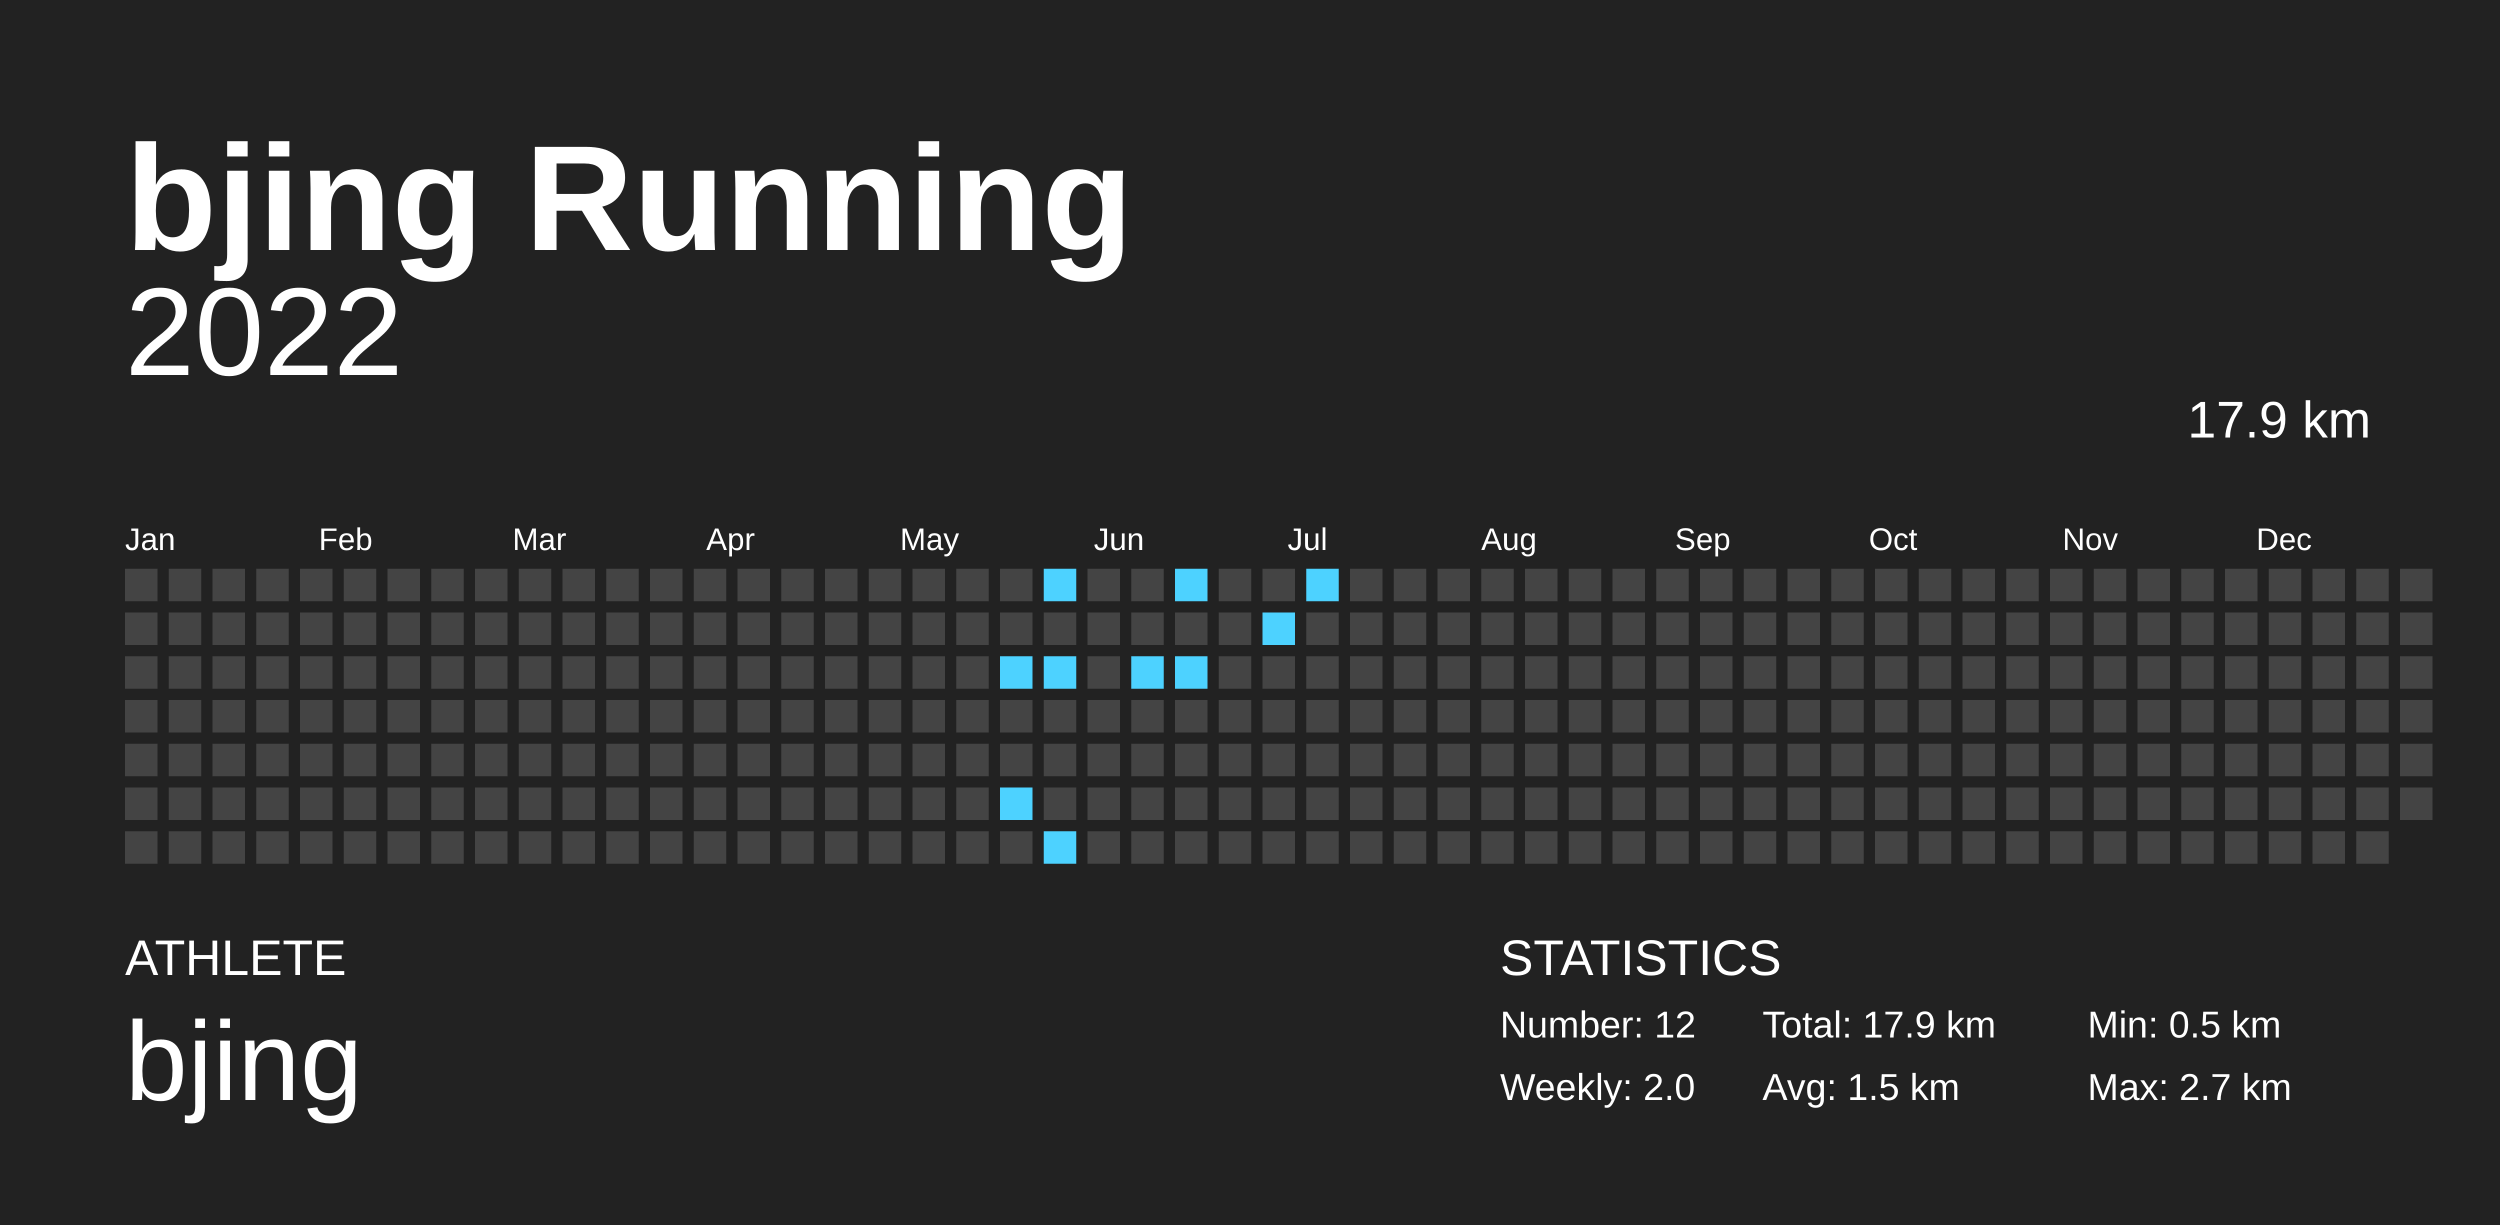
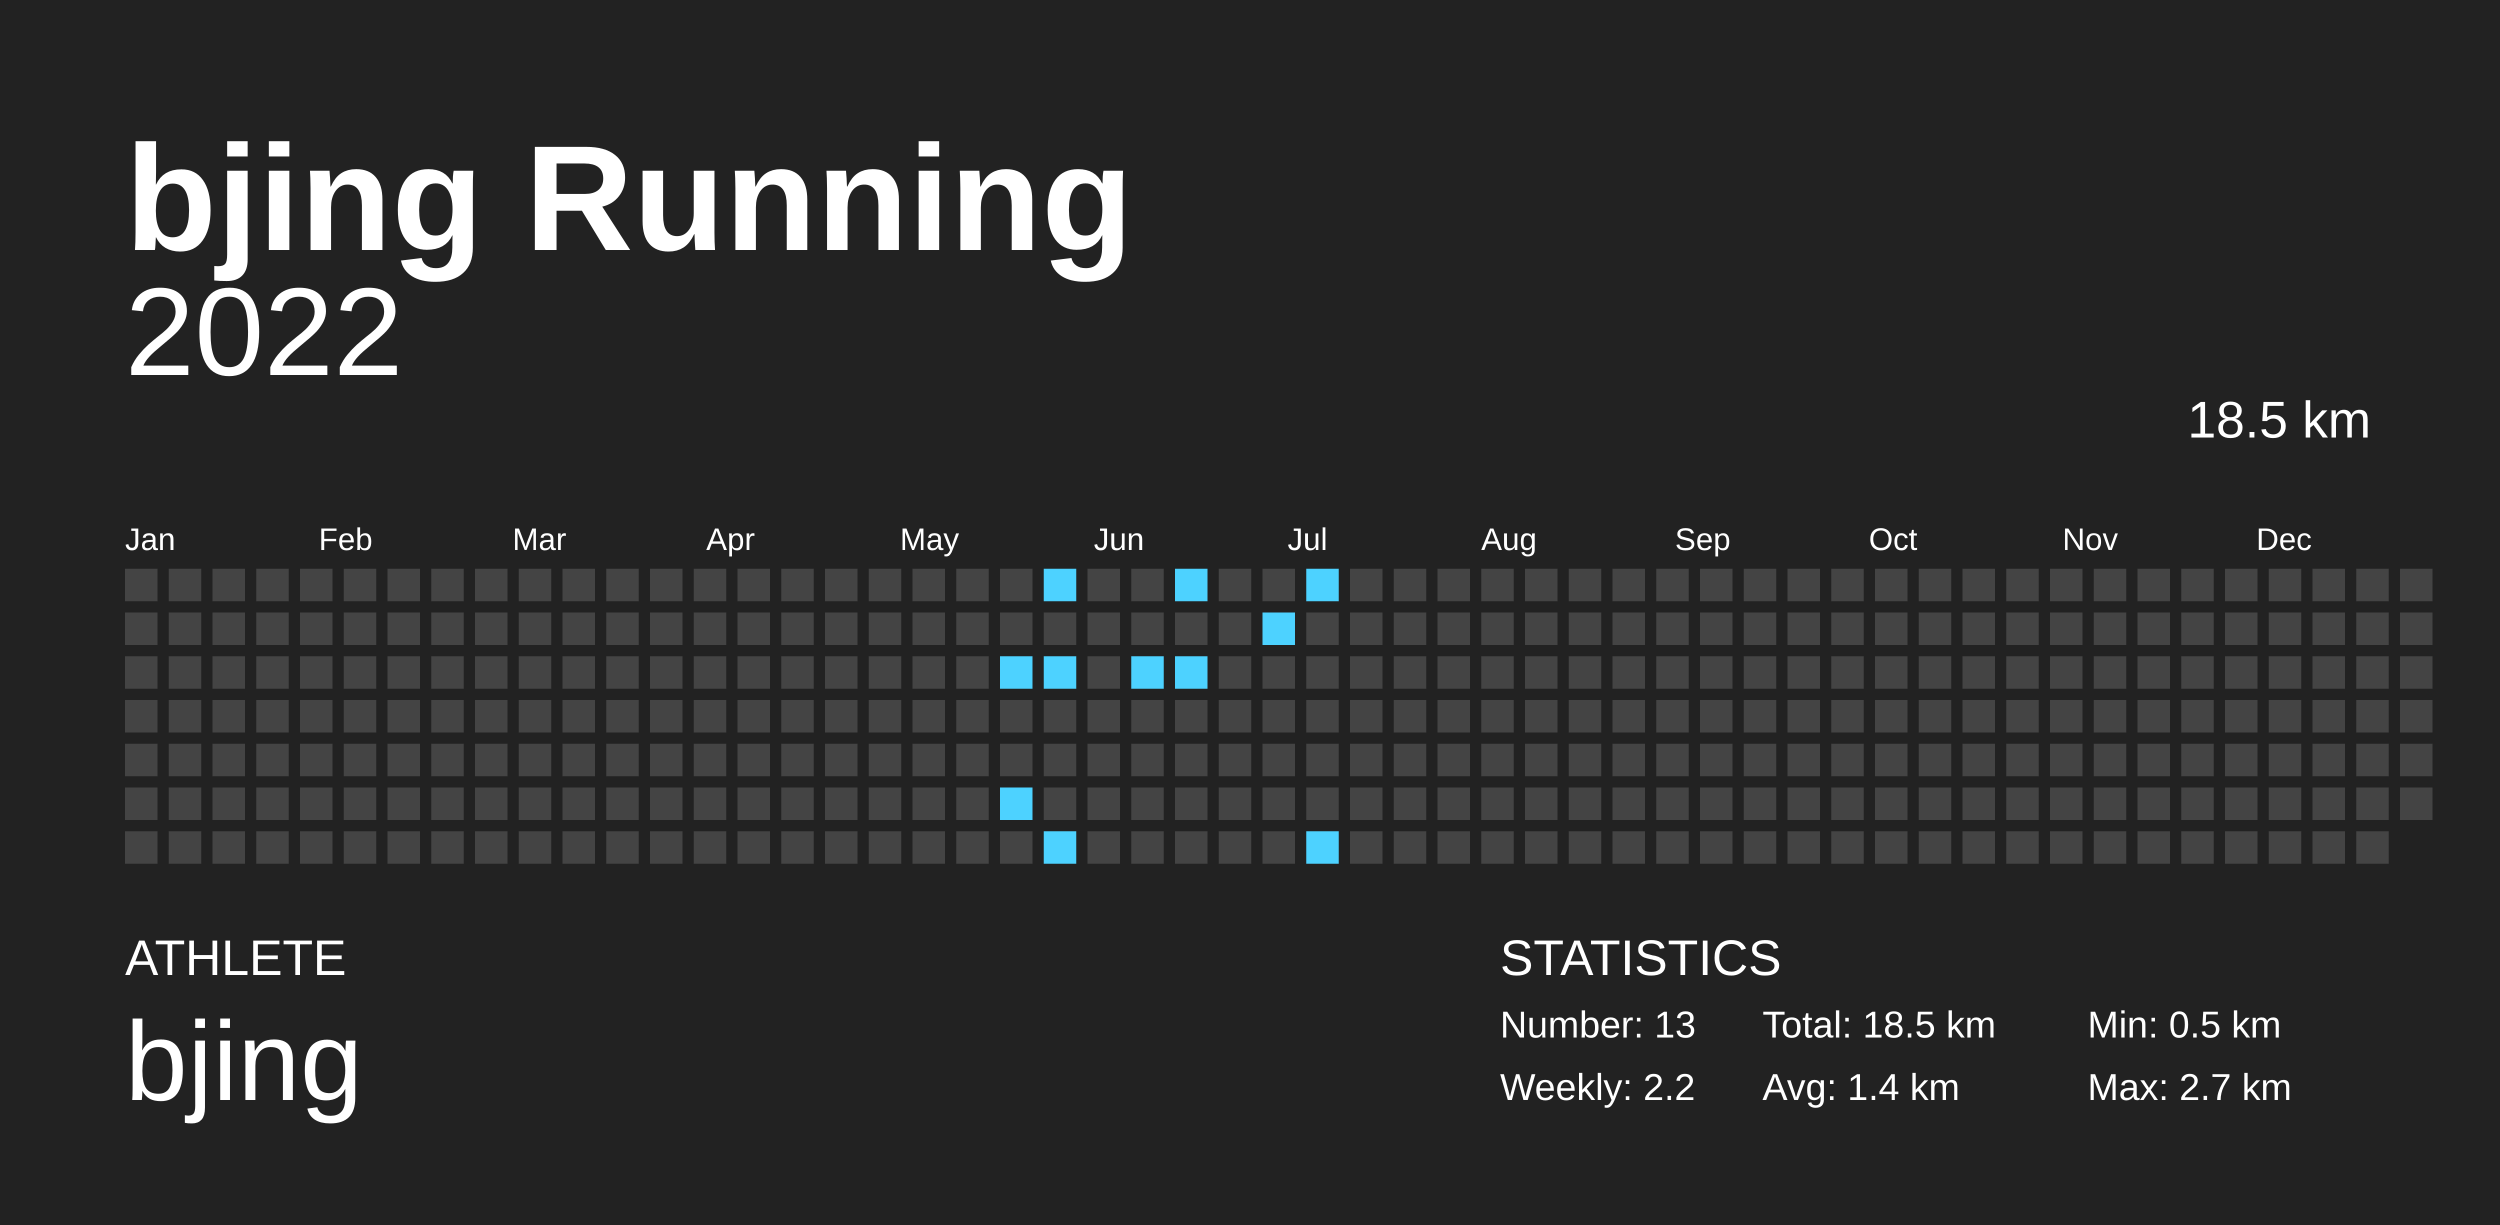
<svg xmlns="http://www.w3.org/2000/svg" baseProfile="full" height="98mm" version="1.1" viewBox="0,0,200,98" width="200mm">
  <defs />
  <rect fill="#222222" height="98" width="200" x="0" y="0" />
  <text fill="#FFFFFF" style="font-size:12px; font-family:Arial; font-weight:bold;" x="10" y="20">bjing Running</text>
  <text fill="#FFFFFF" style="font-size:4px; font-family:Arial" x="10" y="78">ATHLETE</text>
  <text fill="#FFFFFF" style="font-size:9px; font-family:Arial" x="10" y="88">bjing</text>
  <text fill="#FFFFFF" style="font-size:4px; font-family:Arial" x="120" y="78">STATISTICS</text>
-   <text fill="#FFFFFF" style="font-size:3px; font-family:Arial" x="120" y="83">Number: 12</text>
-   <text fill="#FFFFFF" style="font-size:3px; font-family:Arial" x="120" y="88">Weekly: 2.0</text>
-   <text fill="#FFFFFF" style="font-size:3px; font-family:Arial" x="141" y="83">Total: 17.9 km</text>
-   <text fill="#FFFFFF" style="font-size:3px; font-family:Arial" x="141" y="88">Avg: 1.5 km</text>
+   <text fill="#FFFFFF" style="font-size:3px; font-family:Arial" x="120" y="83">Number: 13</text>
+   <text fill="#FFFFFF" style="font-size:3px; font-family:Arial" x="120" y="88">Weekly: 2.2</text>
+   <text fill="#FFFFFF" style="font-size:3px; font-family:Arial" x="141" y="83">Total: 18.5 km</text>
+   <text fill="#FFFFFF" style="font-size:3px; font-family:Arial" x="141" y="88">Avg: 1.4 km</text>
  <text fill="#FFFFFF" style="font-size:3px; font-family:Arial" x="167" y="83">Min: 0.5 km</text>
  <text fill="#FFFFFF" style="font-size:3px; font-family:Arial" x="167" y="88">Max: 2.7 km</text>
  <text alignment-baseline="hanging" fill="#FFFFFF" style="font-size:10.0px; font-family:Arial;" x="10" y="30">2022</text>
-   <text alignment-baseline="hanging" fill="#FFFFFF" style="font-size:4.125px; font-family:Arial;" x="175" y="35">17.9 km</text>
+   <text alignment-baseline="hanging" fill="#FFFFFF" style="font-size:4.125px; font-family:Arial;" x="175" y="35">18.5 km</text>
  <text fill="#FFFFFF" style="font-size:2.5px; font-family:Arial" x="10.0" y="44">Jan</text>
  <text fill="#FFFFFF" style="font-size:2.5px; font-family:Arial" x="25.5" y="44">Feb</text>
  <text fill="#FFFFFF" style="font-size:2.5px; font-family:Arial" x="41.0" y="44">Mar</text>
  <text fill="#FFFFFF" style="font-size:2.5px; font-family:Arial" x="56.5" y="44">Apr</text>
  <text fill="#FFFFFF" style="font-size:2.5px; font-family:Arial" x="72.0" y="44">May</text>
  <text fill="#FFFFFF" style="font-size:2.5px; font-family:Arial" x="87.5" y="44">Jun</text>
  <text fill="#FFFFFF" style="font-size:2.5px; font-family:Arial" x="103.0" y="44">Jul</text>
  <text fill="#FFFFFF" style="font-size:2.5px; font-family:Arial" x="118.5" y="44">Aug</text>
  <text fill="#FFFFFF" style="font-size:2.5px; font-family:Arial" x="134.0" y="44">Sep</text>
  <text fill="#FFFFFF" style="font-size:2.5px; font-family:Arial" x="149.5" y="44">Oct</text>
  <text fill="#FFFFFF" style="font-size:2.5px; font-family:Arial" x="165.0" y="44">Nov</text>
  <text fill="#FFFFFF" style="font-size:2.5px; font-family:Arial" x="180.5" y="44">Dec</text>
  <rect fill="#444444" height="2.6" width="2.6" x="10.0" y="45.5" />
  <rect fill="#444444" height="2.6" width="2.6" x="10.0" y="49.0" />
  <rect fill="#444444" height="2.6" width="2.6" x="10.0" y="52.5" />
  <rect fill="#444444" height="2.6" width="2.6" x="10.0" y="56.0" />
  <rect fill="#444444" height="2.6" width="2.6" x="10.0" y="59.5" />
  <rect fill="#444444" height="2.6" width="2.6" x="10.0" y="63.0" />
  <rect fill="#444444" height="2.6" width="2.6" x="10.0" y="66.5" />
  <rect fill="#444444" height="2.6" width="2.6" x="13.5" y="45.5" />
  <rect fill="#444444" height="2.6" width="2.6" x="13.5" y="49.0" />
  <rect fill="#444444" height="2.6" width="2.6" x="13.5" y="52.5" />
  <rect fill="#444444" height="2.6" width="2.6" x="13.5" y="56.0" />
  <rect fill="#444444" height="2.6" width="2.6" x="13.5" y="59.5" />
  <rect fill="#444444" height="2.6" width="2.6" x="13.5" y="63.0" />
  <rect fill="#444444" height="2.6" width="2.6" x="13.5" y="66.5" />
  <rect fill="#444444" height="2.6" width="2.6" x="17.0" y="45.5" />
  <rect fill="#444444" height="2.6" width="2.6" x="17.0" y="49.0" />
  <rect fill="#444444" height="2.6" width="2.6" x="17.0" y="52.5" />
  <rect fill="#444444" height="2.6" width="2.6" x="17.0" y="56.0" />
  <rect fill="#444444" height="2.6" width="2.6" x="17.0" y="59.5" />
  <rect fill="#444444" height="2.6" width="2.6" x="17.0" y="63.0" />
  <rect fill="#444444" height="2.6" width="2.6" x="17.0" y="66.5" />
  <rect fill="#444444" height="2.6" width="2.6" x="20.5" y="45.5" />
  <rect fill="#444444" height="2.6" width="2.6" x="20.5" y="49.0" />
  <rect fill="#444444" height="2.6" width="2.6" x="20.5" y="52.5" />
  <rect fill="#444444" height="2.6" width="2.6" x="20.5" y="56.0" />
  <rect fill="#444444" height="2.6" width="2.6" x="20.5" y="59.5" />
  <rect fill="#444444" height="2.6" width="2.6" x="20.5" y="63.0" />
  <rect fill="#444444" height="2.6" width="2.6" x="20.5" y="66.5" />
  <rect fill="#444444" height="2.6" width="2.6" x="24.0" y="45.5" />
  <rect fill="#444444" height="2.6" width="2.6" x="24.0" y="49.0" />
  <rect fill="#444444" height="2.6" width="2.6" x="24.0" y="52.5" />
  <rect fill="#444444" height="2.6" width="2.6" x="24.0" y="56.0" />
  <rect fill="#444444" height="2.6" width="2.6" x="24.0" y="59.5" />
  <rect fill="#444444" height="2.6" width="2.6" x="24.0" y="63.0" />
  <rect fill="#444444" height="2.6" width="2.6" x="24.0" y="66.5" />
  <rect fill="#444444" height="2.6" width="2.6" x="27.5" y="45.5" />
  <rect fill="#444444" height="2.6" width="2.6" x="27.5" y="49.0" />
  <rect fill="#444444" height="2.6" width="2.6" x="27.5" y="52.5" />
  <rect fill="#444444" height="2.6" width="2.6" x="27.5" y="56.0" />
  <rect fill="#444444" height="2.6" width="2.6" x="27.5" y="59.5" />
  <rect fill="#444444" height="2.6" width="2.6" x="27.5" y="63.0" />
  <rect fill="#444444" height="2.6" width="2.6" x="27.5" y="66.5" />
  <rect fill="#444444" height="2.6" width="2.6" x="31.0" y="45.5" />
  <rect fill="#444444" height="2.6" width="2.6" x="31.0" y="49.0" />
  <rect fill="#444444" height="2.6" width="2.6" x="31.0" y="52.5" />
  <rect fill="#444444" height="2.6" width="2.6" x="31.0" y="56.0" />
  <rect fill="#444444" height="2.6" width="2.6" x="31.0" y="59.5" />
  <rect fill="#444444" height="2.6" width="2.6" x="31.0" y="63.0" />
  <rect fill="#444444" height="2.6" width="2.6" x="31.0" y="66.5" />
  <rect fill="#444444" height="2.6" width="2.6" x="34.5" y="45.5" />
  <rect fill="#444444" height="2.6" width="2.6" x="34.5" y="49.0" />
  <rect fill="#444444" height="2.6" width="2.6" x="34.5" y="52.5" />
  <rect fill="#444444" height="2.6" width="2.6" x="34.5" y="56.0" />
  <rect fill="#444444" height="2.6" width="2.6" x="34.5" y="59.5" />
  <rect fill="#444444" height="2.6" width="2.6" x="34.5" y="63.0" />
  <rect fill="#444444" height="2.6" width="2.6" x="34.5" y="66.5" />
  <rect fill="#444444" height="2.6" width="2.6" x="38.0" y="45.5" />
  <rect fill="#444444" height="2.6" width="2.6" x="38.0" y="49.0" />
  <rect fill="#444444" height="2.6" width="2.6" x="38.0" y="52.5" />
  <rect fill="#444444" height="2.6" width="2.6" x="38.0" y="56.0" />
  <rect fill="#444444" height="2.6" width="2.6" x="38.0" y="59.5" />
  <rect fill="#444444" height="2.6" width="2.6" x="38.0" y="63.0" />
  <rect fill="#444444" height="2.6" width="2.6" x="38.0" y="66.5" />
  <rect fill="#444444" height="2.6" width="2.6" x="41.5" y="45.5" />
  <rect fill="#444444" height="2.6" width="2.6" x="41.5" y="49.0" />
  <rect fill="#444444" height="2.6" width="2.6" x="41.5" y="52.5" />
  <rect fill="#444444" height="2.6" width="2.6" x="41.5" y="56.0" />
  <rect fill="#444444" height="2.6" width="2.6" x="41.5" y="59.5" />
  <rect fill="#444444" height="2.6" width="2.6" x="41.5" y="63.0" />
  <rect fill="#444444" height="2.6" width="2.6" x="41.5" y="66.5" />
  <rect fill="#444444" height="2.6" width="2.6" x="45.0" y="45.5" />
  <rect fill="#444444" height="2.6" width="2.6" x="45.0" y="49.0" />
  <rect fill="#444444" height="2.6" width="2.6" x="45.0" y="52.5" />
  <rect fill="#444444" height="2.6" width="2.6" x="45.0" y="56.0" />
  <rect fill="#444444" height="2.6" width="2.6" x="45.0" y="59.5" />
  <rect fill="#444444" height="2.6" width="2.6" x="45.0" y="63.0" />
  <rect fill="#444444" height="2.6" width="2.6" x="45.0" y="66.5" />
  <rect fill="#444444" height="2.6" width="2.6" x="48.5" y="45.5" />
  <rect fill="#444444" height="2.6" width="2.6" x="48.5" y="49.0" />
  <rect fill="#444444" height="2.6" width="2.6" x="48.5" y="52.5" />
  <rect fill="#444444" height="2.6" width="2.6" x="48.5" y="56.0" />
  <rect fill="#444444" height="2.6" width="2.6" x="48.5" y="59.5" />
  <rect fill="#444444" height="2.6" width="2.6" x="48.5" y="63.0" />
  <rect fill="#444444" height="2.6" width="2.6" x="48.5" y="66.5" />
  <rect fill="#444444" height="2.6" width="2.6" x="52.0" y="45.5" />
  <rect fill="#444444" height="2.6" width="2.6" x="52.0" y="49.0" />
  <rect fill="#444444" height="2.6" width="2.6" x="52.0" y="52.5" />
  <rect fill="#444444" height="2.6" width="2.6" x="52.0" y="56.0" />
  <rect fill="#444444" height="2.6" width="2.6" x="52.0" y="59.5" />
  <rect fill="#444444" height="2.6" width="2.6" x="52.0" y="63.0" />
  <rect fill="#444444" height="2.6" width="2.6" x="52.0" y="66.5" />
  <rect fill="#444444" height="2.6" width="2.6" x="55.5" y="45.5" />
  <rect fill="#444444" height="2.6" width="2.6" x="55.5" y="49.0" />
  <rect fill="#444444" height="2.6" width="2.6" x="55.5" y="52.5" />
  <rect fill="#444444" height="2.6" width="2.6" x="55.5" y="56.0" />
  <rect fill="#444444" height="2.6" width="2.6" x="55.5" y="59.5" />
  <rect fill="#444444" height="2.6" width="2.6" x="55.5" y="63.0" />
  <rect fill="#444444" height="2.6" width="2.6" x="55.5" y="66.5" />
  <rect fill="#444444" height="2.6" width="2.6" x="59.0" y="45.5" />
  <rect fill="#444444" height="2.6" width="2.6" x="59.0" y="49.0" />
  <rect fill="#444444" height="2.6" width="2.6" x="59.0" y="52.5" />
  <rect fill="#444444" height="2.6" width="2.6" x="59.0" y="56.0" />
  <rect fill="#444444" height="2.6" width="2.6" x="59.0" y="59.5" />
  <rect fill="#444444" height="2.6" width="2.6" x="59.0" y="63.0" />
  <rect fill="#444444" height="2.6" width="2.6" x="59.0" y="66.5" />
  <rect fill="#444444" height="2.6" width="2.6" x="62.5" y="45.5" />
  <rect fill="#444444" height="2.6" width="2.6" x="62.5" y="49.0" />
  <rect fill="#444444" height="2.6" width="2.6" x="62.5" y="52.5" />
  <rect fill="#444444" height="2.6" width="2.6" x="62.5" y="56.0" />
  <rect fill="#444444" height="2.6" width="2.6" x="62.5" y="59.5" />
  <rect fill="#444444" height="2.6" width="2.6" x="62.5" y="63.0" />
  <rect fill="#444444" height="2.6" width="2.6" x="62.5" y="66.5" />
  <rect fill="#444444" height="2.6" width="2.6" x="66.0" y="45.5" />
  <rect fill="#444444" height="2.6" width="2.6" x="66.0" y="49.0" />
  <rect fill="#444444" height="2.6" width="2.6" x="66.0" y="52.5" />
  <rect fill="#444444" height="2.6" width="2.6" x="66.0" y="56.0" />
  <rect fill="#444444" height="2.6" width="2.6" x="66.0" y="59.5" />
  <rect fill="#444444" height="2.6" width="2.6" x="66.0" y="63.0" />
  <rect fill="#444444" height="2.6" width="2.6" x="66.0" y="66.5" />
  <rect fill="#444444" height="2.6" width="2.6" x="69.5" y="45.5" />
  <rect fill="#444444" height="2.6" width="2.6" x="69.5" y="49.0" />
  <rect fill="#444444" height="2.6" width="2.6" x="69.5" y="52.5" />
  <rect fill="#444444" height="2.6" width="2.6" x="69.5" y="56.0" />
  <rect fill="#444444" height="2.6" width="2.6" x="69.5" y="59.5" />
  <rect fill="#444444" height="2.6" width="2.6" x="69.5" y="63.0" />
  <rect fill="#444444" height="2.6" width="2.6" x="69.5" y="66.5" />
  <rect fill="#444444" height="2.6" width="2.6" x="73.0" y="45.5" />
  <rect fill="#444444" height="2.6" width="2.6" x="73.0" y="49.0" />
  <rect fill="#444444" height="2.6" width="2.6" x="73.0" y="52.5" />
  <rect fill="#444444" height="2.6" width="2.6" x="73.0" y="56.0" />
  <rect fill="#444444" height="2.6" width="2.6" x="73.0" y="59.5" />
  <rect fill="#444444" height="2.6" width="2.6" x="73.0" y="63.0" />
  <rect fill="#444444" height="2.6" width="2.6" x="73.0" y="66.5" />
  <rect fill="#444444" height="2.6" width="2.6" x="76.5" y="45.5" />
  <rect fill="#444444" height="2.6" width="2.6" x="76.5" y="49.0" />
  <rect fill="#444444" height="2.6" width="2.6" x="76.5" y="52.5" />
  <rect fill="#444444" height="2.6" width="2.6" x="76.5" y="56.0" />
  <rect fill="#444444" height="2.6" width="2.6" x="76.5" y="59.5" />
  <rect fill="#444444" height="2.6" width="2.6" x="76.5" y="63.0" />
  <rect fill="#444444" height="2.6" width="2.6" x="76.5" y="66.5" />
  <rect fill="#444444" height="2.6" width="2.6" x="80.0" y="45.5" />
  <rect fill="#444444" height="2.6" width="2.6" x="80.0" y="49.0" />
  <rect fill="#4dd2ff" height="2.6" width="2.6" x="80.0" y="52.5" />
  <rect fill="#444444" height="2.6" width="2.6" x="80.0" y="56.0" />
  <rect fill="#444444" height="2.6" width="2.6" x="80.0" y="59.5" />
  <rect fill="#4dd2ff" height="2.6" width="2.6" x="80.0" y="63.0" />
  <rect fill="#444444" height="2.6" width="2.6" x="80.0" y="66.5" />
  <rect fill="#4dd2ff" height="2.6" width="2.6" x="83.5" y="45.5" />
  <rect fill="#444444" height="2.6" width="2.6" x="83.5" y="49.0" />
  <rect fill="#4dd2ff" height="2.6" width="2.6" x="83.5" y="52.5" />
  <rect fill="#444444" height="2.6" width="2.6" x="83.5" y="56.0" />
  <rect fill="#444444" height="2.6" width="2.6" x="83.5" y="59.5" />
  <rect fill="#444444" height="2.6" width="2.6" x="83.5" y="63.0" />
  <rect fill="#4dd2ff" height="2.6" width="2.6" x="83.5" y="66.5" />
  <rect fill="#444444" height="2.6" width="2.6" x="87.0" y="45.5" />
  <rect fill="#444444" height="2.6" width="2.6" x="87.0" y="49.0" />
  <rect fill="#444444" height="2.6" width="2.6" x="87.0" y="52.5" />
  <rect fill="#444444" height="2.6" width="2.6" x="87.0" y="56.0" />
  <rect fill="#444444" height="2.6" width="2.6" x="87.0" y="59.5" />
  <rect fill="#444444" height="2.6" width="2.6" x="87.0" y="63.0" />
  <rect fill="#444444" height="2.6" width="2.6" x="87.0" y="66.5" />
  <rect fill="#444444" height="2.6" width="2.6" x="90.5" y="45.5" />
  <rect fill="#444444" height="2.6" width="2.6" x="90.5" y="49.0" />
  <rect fill="#4dd2ff" height="2.6" width="2.6" x="90.5" y="52.5" />
  <rect fill="#444444" height="2.6" width="2.6" x="90.5" y="56.0" />
  <rect fill="#444444" height="2.6" width="2.6" x="90.5" y="59.5" />
  <rect fill="#444444" height="2.6" width="2.6" x="90.5" y="63.0" />
  <rect fill="#444444" height="2.6" width="2.6" x="90.5" y="66.5" />
  <rect fill="#4dd2ff" height="2.6" width="2.6" x="94.0" y="45.5" />
  <rect fill="#444444" height="2.6" width="2.6" x="94.0" y="49.0" />
  <rect fill="#4dd2ff" height="2.6" width="2.6" x="94.0" y="52.5" />
  <rect fill="#444444" height="2.6" width="2.6" x="94.0" y="56.0" />
  <rect fill="#444444" height="2.6" width="2.6" x="94.0" y="59.5" />
  <rect fill="#444444" height="2.6" width="2.6" x="94.0" y="63.0" />
  <rect fill="#444444" height="2.6" width="2.6" x="94.0" y="66.5" />
  <rect fill="#444444" height="2.6" width="2.6" x="97.5" y="45.5" />
  <rect fill="#444444" height="2.6" width="2.6" x="97.5" y="49.0" />
  <rect fill="#444444" height="2.6" width="2.6" x="97.5" y="52.5" />
  <rect fill="#444444" height="2.6" width="2.6" x="97.5" y="56.0" />
  <rect fill="#444444" height="2.6" width="2.6" x="97.5" y="59.5" />
  <rect fill="#444444" height="2.6" width="2.6" x="97.5" y="63.0" />
  <rect fill="#444444" height="2.6" width="2.6" x="97.5" y="66.5" />
  <rect fill="#444444" height="2.6" width="2.6" x="101.0" y="45.5" />
  <rect fill="#4dd2ff" height="2.6" width="2.6" x="101.0" y="49.0" />
  <rect fill="#444444" height="2.6" width="2.6" x="101.0" y="52.5" />
  <rect fill="#444444" height="2.6" width="2.6" x="101.0" y="56.0" />
  <rect fill="#444444" height="2.6" width="2.6" x="101.0" y="59.5" />
  <rect fill="#444444" height="2.6" width="2.6" x="101.0" y="63.0" />
  <rect fill="#444444" height="2.6" width="2.6" x="101.0" y="66.5" />
  <rect fill="#4dd2ff" height="2.6" width="2.6" x="104.5" y="45.5" />
  <rect fill="#444444" height="2.6" width="2.6" x="104.5" y="49.0" />
  <rect fill="#444444" height="2.6" width="2.6" x="104.5" y="52.5" />
  <rect fill="#444444" height="2.6" width="2.6" x="104.5" y="56.0" />
  <rect fill="#444444" height="2.6" width="2.6" x="104.5" y="59.5" />
  <rect fill="#444444" height="2.6" width="2.6" x="104.5" y="63.0" />
-   <rect fill="#444444" height="2.6" width="2.6" x="104.5" y="66.5" />
+   <rect fill="#4dd2ff" height="2.6" width="2.6" x="104.5" y="66.5" />
  <rect fill="#444444" height="2.6" width="2.6" x="108.0" y="45.5" />
  <rect fill="#444444" height="2.6" width="2.6" x="108.0" y="49.0" />
  <rect fill="#444444" height="2.6" width="2.6" x="108.0" y="52.5" />
  <rect fill="#444444" height="2.6" width="2.6" x="108.0" y="56.0" />
  <rect fill="#444444" height="2.6" width="2.6" x="108.0" y="59.5" />
  <rect fill="#444444" height="2.6" width="2.6" x="108.0" y="63.0" />
  <rect fill="#444444" height="2.6" width="2.6" x="108.0" y="66.5" />
  <rect fill="#444444" height="2.6" width="2.6" x="111.5" y="45.5" />
  <rect fill="#444444" height="2.6" width="2.6" x="111.5" y="49.0" />
  <rect fill="#444444" height="2.6" width="2.6" x="111.5" y="52.5" />
  <rect fill="#444444" height="2.6" width="2.6" x="111.5" y="56.0" />
  <rect fill="#444444" height="2.6" width="2.6" x="111.5" y="59.5" />
  <rect fill="#444444" height="2.6" width="2.6" x="111.5" y="63.0" />
  <rect fill="#444444" height="2.6" width="2.6" x="111.5" y="66.5" />
  <rect fill="#444444" height="2.6" width="2.6" x="115.0" y="45.5" />
  <rect fill="#444444" height="2.6" width="2.6" x="115.0" y="49.0" />
  <rect fill="#444444" height="2.6" width="2.6" x="115.0" y="52.5" />
  <rect fill="#444444" height="2.6" width="2.6" x="115.0" y="56.0" />
  <rect fill="#444444" height="2.6" width="2.6" x="115.0" y="59.5" />
  <rect fill="#444444" height="2.6" width="2.6" x="115.0" y="63.0" />
  <rect fill="#444444" height="2.6" width="2.6" x="115.0" y="66.5" />
  <rect fill="#444444" height="2.6" width="2.6" x="118.5" y="45.5" />
  <rect fill="#444444" height="2.6" width="2.6" x="118.5" y="49.0" />
  <rect fill="#444444" height="2.6" width="2.6" x="118.5" y="52.5" />
  <rect fill="#444444" height="2.6" width="2.6" x="118.5" y="56.0" />
  <rect fill="#444444" height="2.6" width="2.6" x="118.5" y="59.5" />
  <rect fill="#444444" height="2.6" width="2.6" x="118.5" y="63.0" />
  <rect fill="#444444" height="2.6" width="2.6" x="118.5" y="66.5" />
  <rect fill="#444444" height="2.6" width="2.6" x="122.0" y="45.5" />
  <rect fill="#444444" height="2.6" width="2.6" x="122.0" y="49.0" />
  <rect fill="#444444" height="2.6" width="2.6" x="122.0" y="52.5" />
  <rect fill="#444444" height="2.6" width="2.6" x="122.0" y="56.0" />
  <rect fill="#444444" height="2.6" width="2.6" x="122.0" y="59.5" />
  <rect fill="#444444" height="2.6" width="2.6" x="122.0" y="63.0" />
  <rect fill="#444444" height="2.6" width="2.6" x="122.0" y="66.5" />
  <rect fill="#444444" height="2.6" width="2.6" x="125.5" y="45.5" />
  <rect fill="#444444" height="2.6" width="2.6" x="125.5" y="49.0" />
  <rect fill="#444444" height="2.6" width="2.6" x="125.5" y="52.5" />
  <rect fill="#444444" height="2.6" width="2.6" x="125.5" y="56.0" />
  <rect fill="#444444" height="2.6" width="2.6" x="125.5" y="59.5" />
  <rect fill="#444444" height="2.6" width="2.6" x="125.5" y="63.0" />
  <rect fill="#444444" height="2.6" width="2.6" x="125.5" y="66.5" />
  <rect fill="#444444" height="2.6" width="2.6" x="129.0" y="45.5" />
  <rect fill="#444444" height="2.6" width="2.6" x="129.0" y="49.0" />
  <rect fill="#444444" height="2.6" width="2.6" x="129.0" y="52.5" />
  <rect fill="#444444" height="2.6" width="2.6" x="129.0" y="56.0" />
  <rect fill="#444444" height="2.6" width="2.6" x="129.0" y="59.5" />
  <rect fill="#444444" height="2.6" width="2.6" x="129.0" y="63.0" />
  <rect fill="#444444" height="2.6" width="2.6" x="129.0" y="66.5" />
  <rect fill="#444444" height="2.6" width="2.6" x="132.5" y="45.5" />
  <rect fill="#444444" height="2.6" width="2.6" x="132.5" y="49.0" />
  <rect fill="#444444" height="2.6" width="2.6" x="132.5" y="52.5" />
  <rect fill="#444444" height="2.6" width="2.6" x="132.5" y="56.0" />
  <rect fill="#444444" height="2.6" width="2.6" x="132.5" y="59.5" />
  <rect fill="#444444" height="2.6" width="2.6" x="132.5" y="63.0" />
  <rect fill="#444444" height="2.6" width="2.6" x="132.5" y="66.5" />
  <rect fill="#444444" height="2.6" width="2.6" x="136.0" y="45.5" />
  <rect fill="#444444" height="2.6" width="2.6" x="136.0" y="49.0" />
  <rect fill="#444444" height="2.6" width="2.6" x="136.0" y="52.5" />
  <rect fill="#444444" height="2.6" width="2.6" x="136.0" y="56.0" />
  <rect fill="#444444" height="2.6" width="2.6" x="136.0" y="59.5" />
  <rect fill="#444444" height="2.6" width="2.6" x="136.0" y="63.0" />
  <rect fill="#444444" height="2.6" width="2.6" x="136.0" y="66.5" />
  <rect fill="#444444" height="2.6" width="2.6" x="139.5" y="45.5" />
  <rect fill="#444444" height="2.6" width="2.6" x="139.5" y="49.0" />
  <rect fill="#444444" height="2.6" width="2.6" x="139.5" y="52.5" />
  <rect fill="#444444" height="2.6" width="2.6" x="139.5" y="56.0" />
  <rect fill="#444444" height="2.6" width="2.6" x="139.5" y="59.5" />
  <rect fill="#444444" height="2.6" width="2.6" x="139.5" y="63.0" />
  <rect fill="#444444" height="2.6" width="2.6" x="139.5" y="66.5" />
  <rect fill="#444444" height="2.6" width="2.6" x="143.0" y="45.5" />
  <rect fill="#444444" height="2.6" width="2.6" x="143.0" y="49.0" />
  <rect fill="#444444" height="2.6" width="2.6" x="143.0" y="52.5" />
  <rect fill="#444444" height="2.6" width="2.6" x="143.0" y="56.0" />
  <rect fill="#444444" height="2.6" width="2.6" x="143.0" y="59.5" />
  <rect fill="#444444" height="2.6" width="2.6" x="143.0" y="63.0" />
  <rect fill="#444444" height="2.6" width="2.6" x="143.0" y="66.5" />
  <rect fill="#444444" height="2.6" width="2.6" x="146.5" y="45.5" />
  <rect fill="#444444" height="2.6" width="2.6" x="146.5" y="49.0" />
  <rect fill="#444444" height="2.6" width="2.6" x="146.5" y="52.5" />
  <rect fill="#444444" height="2.6" width="2.6" x="146.5" y="56.0" />
  <rect fill="#444444" height="2.6" width="2.6" x="146.5" y="59.5" />
  <rect fill="#444444" height="2.6" width="2.6" x="146.5" y="63.0" />
  <rect fill="#444444" height="2.6" width="2.6" x="146.5" y="66.5" />
  <rect fill="#444444" height="2.6" width="2.6" x="150.0" y="45.5" />
  <rect fill="#444444" height="2.6" width="2.6" x="150.0" y="49.0" />
  <rect fill="#444444" height="2.6" width="2.6" x="150.0" y="52.5" />
  <rect fill="#444444" height="2.6" width="2.6" x="150.0" y="56.0" />
  <rect fill="#444444" height="2.6" width="2.6" x="150.0" y="59.5" />
  <rect fill="#444444" height="2.6" width="2.6" x="150.0" y="63.0" />
  <rect fill="#444444" height="2.6" width="2.6" x="150.0" y="66.5" />
  <rect fill="#444444" height="2.6" width="2.6" x="153.5" y="45.5" />
  <rect fill="#444444" height="2.6" width="2.6" x="153.5" y="49.0" />
  <rect fill="#444444" height="2.6" width="2.6" x="153.5" y="52.5" />
  <rect fill="#444444" height="2.6" width="2.6" x="153.5" y="56.0" />
  <rect fill="#444444" height="2.6" width="2.6" x="153.5" y="59.5" />
  <rect fill="#444444" height="2.6" width="2.6" x="153.5" y="63.0" />
  <rect fill="#444444" height="2.6" width="2.6" x="153.5" y="66.5" />
  <rect fill="#444444" height="2.6" width="2.6" x="157.0" y="45.5" />
  <rect fill="#444444" height="2.6" width="2.6" x="157.0" y="49.0" />
  <rect fill="#444444" height="2.6" width="2.6" x="157.0" y="52.5" />
  <rect fill="#444444" height="2.6" width="2.6" x="157.0" y="56.0" />
  <rect fill="#444444" height="2.6" width="2.6" x="157.0" y="59.5" />
  <rect fill="#444444" height="2.6" width="2.6" x="157.0" y="63.0" />
  <rect fill="#444444" height="2.6" width="2.6" x="157.0" y="66.5" />
  <rect fill="#444444" height="2.6" width="2.6" x="160.5" y="45.5" />
  <rect fill="#444444" height="2.6" width="2.6" x="160.5" y="49.0" />
  <rect fill="#444444" height="2.6" width="2.6" x="160.5" y="52.5" />
  <rect fill="#444444" height="2.6" width="2.6" x="160.5" y="56.0" />
  <rect fill="#444444" height="2.6" width="2.6" x="160.5" y="59.5" />
  <rect fill="#444444" height="2.6" width="2.6" x="160.5" y="63.0" />
  <rect fill="#444444" height="2.6" width="2.6" x="160.5" y="66.5" />
  <rect fill="#444444" height="2.6" width="2.6" x="164.0" y="45.5" />
  <rect fill="#444444" height="2.6" width="2.6" x="164.0" y="49.0" />
  <rect fill="#444444" height="2.6" width="2.6" x="164.0" y="52.5" />
  <rect fill="#444444" height="2.6" width="2.6" x="164.0" y="56.0" />
  <rect fill="#444444" height="2.6" width="2.6" x="164.0" y="59.5" />
  <rect fill="#444444" height="2.6" width="2.6" x="164.0" y="63.0" />
  <rect fill="#444444" height="2.6" width="2.6" x="164.0" y="66.5" />
  <rect fill="#444444" height="2.6" width="2.6" x="167.5" y="45.5" />
  <rect fill="#444444" height="2.6" width="2.6" x="167.5" y="49.0" />
  <rect fill="#444444" height="2.6" width="2.6" x="167.5" y="52.5" />
  <rect fill="#444444" height="2.6" width="2.6" x="167.5" y="56.0" />
  <rect fill="#444444" height="2.6" width="2.6" x="167.5" y="59.5" />
  <rect fill="#444444" height="2.6" width="2.6" x="167.5" y="63.0" />
  <rect fill="#444444" height="2.6" width="2.6" x="167.5" y="66.5" />
  <rect fill="#444444" height="2.6" width="2.6" x="171.0" y="45.5" />
  <rect fill="#444444" height="2.6" width="2.6" x="171.0" y="49.0" />
  <rect fill="#444444" height="2.6" width="2.6" x="171.0" y="52.5" />
  <rect fill="#444444" height="2.6" width="2.6" x="171.0" y="56.0" />
  <rect fill="#444444" height="2.6" width="2.6" x="171.0" y="59.5" />
  <rect fill="#444444" height="2.6" width="2.6" x="171.0" y="63.0" />
  <rect fill="#444444" height="2.6" width="2.6" x="171.0" y="66.5" />
  <rect fill="#444444" height="2.6" width="2.6" x="174.5" y="45.5" />
  <rect fill="#444444" height="2.6" width="2.6" x="174.5" y="49.0" />
  <rect fill="#444444" height="2.6" width="2.6" x="174.5" y="52.5" />
  <rect fill="#444444" height="2.6" width="2.6" x="174.5" y="56.0" />
  <rect fill="#444444" height="2.6" width="2.6" x="174.5" y="59.5" />
  <rect fill="#444444" height="2.6" width="2.6" x="174.5" y="63.0" />
  <rect fill="#444444" height="2.6" width="2.6" x="174.5" y="66.5" />
  <rect fill="#444444" height="2.6" width="2.6" x="178.0" y="45.5" />
  <rect fill="#444444" height="2.6" width="2.6" x="178.0" y="49.0" />
  <rect fill="#444444" height="2.6" width="2.6" x="178.0" y="52.5" />
  <rect fill="#444444" height="2.6" width="2.6" x="178.0" y="56.0" />
  <rect fill="#444444" height="2.6" width="2.6" x="178.0" y="59.5" />
  <rect fill="#444444" height="2.6" width="2.6" x="178.0" y="63.0" />
  <rect fill="#444444" height="2.6" width="2.6" x="178.0" y="66.5" />
  <rect fill="#444444" height="2.6" width="2.6" x="181.5" y="45.5" />
  <rect fill="#444444" height="2.6" width="2.6" x="181.5" y="49.0" />
  <rect fill="#444444" height="2.6" width="2.6" x="181.5" y="52.5" />
  <rect fill="#444444" height="2.6" width="2.6" x="181.5" y="56.0" />
  <rect fill="#444444" height="2.6" width="2.6" x="181.5" y="59.5" />
  <rect fill="#444444" height="2.6" width="2.6" x="181.5" y="63.0" />
  <rect fill="#444444" height="2.6" width="2.6" x="181.5" y="66.5" />
  <rect fill="#444444" height="2.6" width="2.6" x="185.0" y="45.5" />
  <rect fill="#444444" height="2.6" width="2.6" x="185.0" y="49.0" />
  <rect fill="#444444" height="2.6" width="2.6" x="185.0" y="52.5" />
  <rect fill="#444444" height="2.6" width="2.6" x="185.0" y="56.0" />
  <rect fill="#444444" height="2.6" width="2.6" x="185.0" y="59.5" />
  <rect fill="#444444" height="2.6" width="2.6" x="185.0" y="63.0" />
  <rect fill="#444444" height="2.6" width="2.6" x="185.0" y="66.5" />
  <rect fill="#444444" height="2.6" width="2.6" x="188.5" y="45.5" />
  <rect fill="#444444" height="2.6" width="2.6" x="188.5" y="49.0" />
  <rect fill="#444444" height="2.6" width="2.6" x="188.5" y="52.5" />
  <rect fill="#444444" height="2.6" width="2.6" x="188.5" y="56.0" />
  <rect fill="#444444" height="2.6" width="2.6" x="188.5" y="59.5" />
  <rect fill="#444444" height="2.6" width="2.6" x="188.5" y="63.0" />
  <rect fill="#444444" height="2.6" width="2.6" x="188.5" y="66.5" />
  <rect fill="#444444" height="2.6" width="2.6" x="192.0" y="45.5" />
  <rect fill="#444444" height="2.6" width="2.6" x="192.0" y="49.0" />
  <rect fill="#444444" height="2.6" width="2.6" x="192.0" y="52.5" />
  <rect fill="#444444" height="2.6" width="2.6" x="192.0" y="56.0" />
  <rect fill="#444444" height="2.6" width="2.6" x="192.0" y="59.5" />
  <rect fill="#444444" height="2.6" width="2.6" x="192.0" y="63.0" />
</svg>
